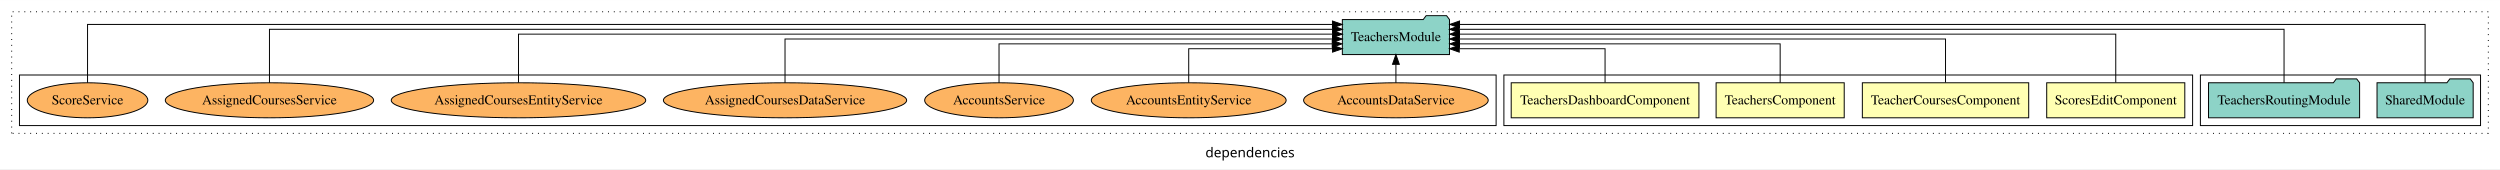
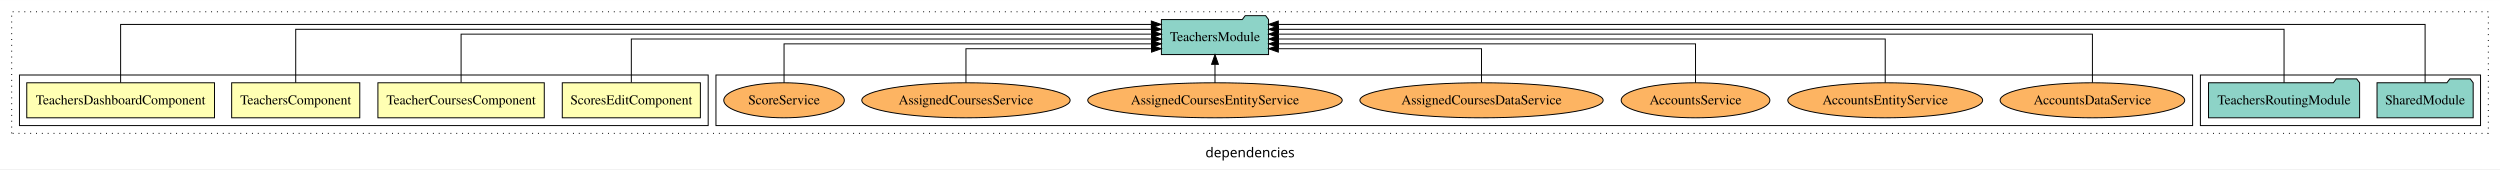
<svg xmlns="http://www.w3.org/2000/svg" width="2570pt" height="174pt" viewBox="0.00 0.00 2570.00 173.80">
  <g id="graph0" class="graph" transform="scale(1 1) rotate(0) translate(4 169.8)">
    <polygon fill="white" stroke="transparent" points="-4,4 -4,-169.8 2566,-169.8 2566,4 -4,4" />
    <text text-anchor="middle" x="1281" y="-8.2" font-family="sans-serif" font-size="14.00">dependencies</text>
    <g id="clust1" class="cluster">
      <polygon fill="none" stroke="black" stroke-dasharray="1,5" points="8,-32.8 8,-157.8 2554,-157.8 2554,-32.8 8,-32.8" />
    </g>
    <g id="clust7" class="cluster">
      <polygon fill="none" stroke="black" points="2258,-40.8 2258,-92.8 2546,-92.8 2546,-40.8 2258,-40.8" />
    </g>
+     <g id="clust10" class="cluster">
+       <polygon fill="none" stroke="black" points="732,-40.8 732,-92.8 2250,-92.8 2250,-40.8 732,-40.8" />
+     </g>
    <g id="clust2" class="cluster">
-       <polygon fill="none" stroke="black" points="1542,-40.8 1542,-92.8 2250,-92.8 2250,-40.8 1542,-40.8" />
-     </g>
-     <g id="clust10" class="cluster">
-       <polygon fill="none" stroke="black" points="16,-40.8 16,-92.8 1534,-92.8 1534,-40.8 16,-40.8" />
+       <polygon fill="none" stroke="black" points="16,-40.8 16,-92.8 724,-92.8 724,-40.8 16,-40.8" />
    </g>
    <g id="node1" class="node">
-       <polygon fill="#ffffb3" stroke="black" points="2241.98,-84.8 2100.02,-84.8 2100.02,-48.8 2241.98,-48.8 2241.98,-84.8" />
-       <text text-anchor="middle" x="2171" y="-62.6" font-family="Times,serif" font-size="14.00">ScoresEditComponent</text>
+       <polygon fill="#ffffb3" stroke="black" points="715.98,-84.8 574.02,-84.8 574.02,-48.8 715.98,-48.8 715.98,-84.8" />
+       <text text-anchor="middle" x="645" y="-62.6" font-family="Times,serif" font-size="14.00">ScoresEditComponent</text>
    </g>
    <g id="node5" class="node">
-       <polygon fill="#8dd3c7" stroke="black" points="1486.07,-149.8 1483.07,-153.8 1462.07,-153.8 1459.07,-149.8 1375.93,-149.8 1375.93,-113.8 1486.07,-113.8 1486.07,-149.8" />
-       <text text-anchor="middle" x="1431" y="-127.6" font-family="Times,serif" font-size="14.00">TeachersModule</text>
+       <polygon fill="#8dd3c7" stroke="black" points="1300.07,-149.8 1297.07,-153.8 1276.07,-153.8 1273.07,-149.8 1189.93,-149.8 1189.93,-113.8 1300.07,-113.8 1300.07,-149.8" />
+       <text text-anchor="middle" x="1245" y="-127.6" font-family="Times,serif" font-size="14.00">TeachersModule</text>
    </g>
    <g id="edge1" class="edge">
-       <path fill="none" stroke="black" d="M2171,-85.02C2171,-105.17 2171,-134.8 2171,-134.8 2171,-134.8 1496.32,-134.8 1496.32,-134.8" />
-       <polygon fill="black" stroke="black" points="1496.32,-131.3 1486.32,-134.8 1496.32,-138.3 1496.32,-131.3" />
+       <path fill="none" stroke="black" d="M645,-85.02C645,-103.63 645,-129.8 645,-129.8 645,-129.8 1179.9,-129.8 1179.9,-129.8" />
+       <polygon fill="black" stroke="black" points="1179.9,-133.3 1189.9,-129.8 1179.9,-126.3 1179.9,-133.3" />
    </g>
    <g id="node2" class="node">
-       <polygon fill="#ffffb3" stroke="black" points="2081.51,-84.8 1910.49,-84.8 1910.49,-48.8 2081.51,-48.8 2081.51,-84.8" />
-       <text text-anchor="middle" x="1996" y="-62.6" font-family="Times,serif" font-size="14.00">TeacherCoursesComponent</text>
+       <polygon fill="#ffffb3" stroke="black" points="555.51,-84.8 384.49,-84.8 384.49,-48.8 555.51,-48.8 555.51,-84.8" />
+       <text text-anchor="middle" x="470" y="-62.6" font-family="Times,serif" font-size="14.00">TeacherCoursesComponent</text>
    </g>
    <g id="edge2" class="edge">
-       <path fill="none" stroke="black" d="M1996,-85.02C1996,-103.63 1996,-129.8 1996,-129.8 1996,-129.8 1496.2,-129.8 1496.2,-129.8" />
-       <polygon fill="black" stroke="black" points="1496.2,-126.3 1486.2,-129.8 1496.2,-133.3 1496.2,-126.3" />
+       <path fill="none" stroke="black" d="M470,-85.02C470,-105.17 470,-134.8 470,-134.8 470,-134.8 1179.89,-134.8 1179.89,-134.8" />
+       <polygon fill="black" stroke="black" points="1179.89,-138.3 1189.89,-134.8 1179.89,-131.3 1179.89,-138.3" />
    </g>
    <g id="node3" class="node">
-       <polygon fill="#ffffb3" stroke="black" points="1891.85,-84.8 1760.15,-84.8 1760.15,-48.8 1891.85,-48.8 1891.85,-84.8" />
-       <text text-anchor="middle" x="1826" y="-62.6" font-family="Times,serif" font-size="14.00">TeachersComponent</text>
+       <polygon fill="#ffffb3" stroke="black" points="365.85,-84.8 234.15,-84.8 234.15,-48.8 365.85,-48.8 365.85,-84.8" />
+       <text text-anchor="middle" x="300" y="-62.6" font-family="Times,serif" font-size="14.00">TeachersComponent</text>
    </g>
    <g id="edge3" class="edge">
-       <path fill="none" stroke="black" d="M1826,-84.83C1826,-101.86 1826,-124.8 1826,-124.8 1826,-124.8 1496.34,-124.8 1496.34,-124.8" />
-       <polygon fill="black" stroke="black" points="1496.34,-121.3 1486.34,-124.8 1496.34,-128.3 1496.34,-121.3" />
+       <path fill="none" stroke="black" d="M300,-84.84C300,-106.46 300,-139.8 300,-139.8 300,-139.8 1179.76,-139.8 1179.76,-139.8" />
+       <polygon fill="black" stroke="black" points="1179.76,-143.3 1189.76,-139.8 1179.76,-136.3 1179.76,-143.3" />
    </g>
    <g id="node4" class="node">
-       <polygon fill="#ffffb3" stroke="black" points="1742.49,-84.8 1549.51,-84.8 1549.51,-48.8 1742.49,-48.8 1742.49,-84.8" />
-       <text text-anchor="middle" x="1646" y="-62.6" font-family="Times,serif" font-size="14.00">TeachersDashboardComponent</text>
+       <polygon fill="#ffffb3" stroke="black" points="216.49,-84.8 23.51,-84.8 23.51,-48.8 216.49,-48.8 216.49,-84.8" />
+       <text text-anchor="middle" x="120" y="-62.6" font-family="Times,serif" font-size="14.00">TeachersDashboardComponent</text>
    </g>
    <g id="edge4" class="edge">
-       <path fill="none" stroke="black" d="M1646,-85.04C1646,-100.37 1646,-119.8 1646,-119.8 1646,-119.8 1496.09,-119.8 1496.09,-119.8" />
-       <polygon fill="black" stroke="black" points="1496.09,-116.3 1486.09,-119.8 1496.09,-123.3 1496.09,-116.3" />
+       <path fill="none" stroke="black" d="M120,-84.89C120,-107.93 120,-144.8 120,-144.8 120,-144.8 1179.59,-144.8 1179.59,-144.8" />
+       <polygon fill="black" stroke="black" points="1179.59,-148.3 1189.59,-144.8 1179.59,-141.3 1179.59,-148.3" />
    </g>
    <g id="node6" class="node">
      <polygon fill="#8dd3c7" stroke="black" points="2538.42,-84.8 2535.42,-88.8 2514.42,-88.8 2511.42,-84.8 2439.58,-84.8 2439.58,-48.8 2538.42,-48.8 2538.42,-84.8" />
      <text text-anchor="middle" x="2489" y="-62.6" font-family="Times,serif" font-size="14.00">SharedModule</text>
    </g>
    <g id="edge5" class="edge">
-       <path fill="none" stroke="black" d="M2489,-84.89C2489,-107.93 2489,-144.8 2489,-144.8 2489,-144.8 1496.39,-144.8 1496.39,-144.8" />
-       <polygon fill="black" stroke="black" points="1496.39,-141.3 1486.39,-144.8 1496.39,-148.3 1496.39,-141.3" />
+       <path fill="none" stroke="black" d="M2489,-84.89C2489,-107.93 2489,-144.8 2489,-144.8 2489,-144.8 1310.06,-144.8 1310.06,-144.8" />
+       <polygon fill="black" stroke="black" points="1310.06,-141.3 1300.06,-144.8 1310.06,-148.3 1310.06,-141.3" />
    </g>
    <g id="node7" class="node">
      <polygon fill="#8dd3c7" stroke="black" points="2421.68,-84.8 2418.68,-88.8 2397.68,-88.8 2394.68,-84.8 2266.32,-84.8 2266.32,-48.8 2421.68,-48.8 2421.68,-84.8" />
      <text text-anchor="middle" x="2344" y="-62.6" font-family="Times,serif" font-size="14.00">TeachersRoutingModule</text>
    </g>
    <g id="edge6" class="edge">
-       <path fill="none" stroke="black" d="M2344,-84.84C2344,-106.46 2344,-139.8 2344,-139.8 2344,-139.8 1496.06,-139.8 1496.06,-139.8" />
-       <polygon fill="black" stroke="black" points="1496.06,-136.3 1486.06,-139.8 1496.06,-143.3 1496.06,-136.3" />
+       <path fill="none" stroke="black" d="M2344,-84.84C2344,-106.46 2344,-139.8 2344,-139.8 2344,-139.8 1310.25,-139.8 1310.25,-139.8" />
+       <polygon fill="black" stroke="black" points="1310.25,-136.3 1300.25,-139.8 1310.25,-143.3 1310.25,-136.3" />
    </g>
    <g id="node8" class="node">
-       <ellipse fill="#fdb462" stroke="black" cx="1431" cy="-66.8" rx="94.88" ry="18" />
-       <text text-anchor="middle" x="1431" y="-62.6" font-family="Times,serif" font-size="14.00">AccountsDataService</text>
+       <ellipse fill="#fdb462" stroke="black" cx="2147" cy="-66.8" rx="94.88" ry="18" />
+       <text text-anchor="middle" x="2147" y="-62.6" font-family="Times,serif" font-size="14.00">AccountsDataService</text>
    </g>
    <g id="edge7" class="edge">
-       <path fill="none" stroke="black" d="M1431,-84.91C1431,-84.91 1431,-103.79 1431,-103.79" />
-       <polygon fill="black" stroke="black" points="1427.5,-103.79 1431,-113.79 1434.5,-103.79 1427.5,-103.79" />
+       <path fill="none" stroke="black" d="M2147,-85.02C2147,-105.17 2147,-134.8 2147,-134.8 2147,-134.8 1310.07,-134.8 1310.07,-134.8" />
+       <polygon fill="black" stroke="black" points="1310.07,-131.3 1300.07,-134.8 1310.07,-138.3 1310.07,-131.3" />
    </g>
    <g id="node9" class="node">
-       <ellipse fill="#fdb462" stroke="black" cx="1218" cy="-66.8" rx="100.14" ry="18" />
-       <text text-anchor="middle" x="1218" y="-62.6" font-family="Times,serif" font-size="14.00">AccountsEntityService</text>
+       <ellipse fill="#fdb462" stroke="black" cx="1934" cy="-66.8" rx="100.14" ry="18" />
+       <text text-anchor="middle" x="1934" y="-62.6" font-family="Times,serif" font-size="14.00">AccountsEntityService</text>
    </g>
    <g id="edge8" class="edge">
-       <path fill="none" stroke="black" d="M1218,-85.04C1218,-100.37 1218,-119.8 1218,-119.8 1218,-119.8 1365.87,-119.8 1365.87,-119.8" />
-       <polygon fill="black" stroke="black" points="1365.87,-123.3 1375.87,-119.8 1365.87,-116.3 1365.87,-123.3" />
+       <path fill="none" stroke="black" d="M1934,-85.02C1934,-103.63 1934,-129.8 1934,-129.8 1934,-129.8 1310.22,-129.8 1310.22,-129.8" />
+       <polygon fill="black" stroke="black" points="1310.22,-126.3 1300.22,-129.8 1310.22,-133.3 1310.22,-126.3" />
    </g>
    <g id="node10" class="node">
-       <ellipse fill="#fdb462" stroke="black" cx="1023" cy="-66.8" rx="76.42" ry="18" />
-       <text text-anchor="middle" x="1023" y="-62.6" font-family="Times,serif" font-size="14.00">AccountsService</text>
+       <ellipse fill="#fdb462" stroke="black" cx="1739" cy="-66.8" rx="76.42" ry="18" />
+       <text text-anchor="middle" x="1739" y="-62.6" font-family="Times,serif" font-size="14.00">AccountsService</text>
    </g>
    <g id="edge9" class="edge">
-       <path fill="none" stroke="black" d="M1023,-84.83C1023,-101.86 1023,-124.8 1023,-124.8 1023,-124.8 1365.55,-124.8 1365.55,-124.8" />
-       <polygon fill="black" stroke="black" points="1365.55,-128.3 1375.55,-124.8 1365.55,-121.3 1365.55,-128.3" />
+       <path fill="none" stroke="black" d="M1739,-84.83C1739,-101.86 1739,-124.8 1739,-124.8 1739,-124.8 1310.23,-124.8 1310.23,-124.8" />
+       <polygon fill="black" stroke="black" points="1310.23,-121.3 1300.23,-124.8 1310.23,-128.3 1310.23,-121.3" />
    </g>
    <g id="node11" class="node">
-       <ellipse fill="#fdb462" stroke="black" cx="803" cy="-66.8" rx="125.04" ry="18" />
-       <text text-anchor="middle" x="803" y="-62.6" font-family="Times,serif" font-size="14.00">AssignedCoursesDataService</text>
+       <ellipse fill="#fdb462" stroke="black" cx="1519" cy="-66.8" rx="125.04" ry="18" />
+       <text text-anchor="middle" x="1519" y="-62.6" font-family="Times,serif" font-size="14.00">AssignedCoursesDataService</text>
    </g>
    <g id="edge10" class="edge">
-       <path fill="none" stroke="black" d="M803,-85.02C803,-103.63 803,-129.8 803,-129.8 803,-129.8 1365.82,-129.8 1365.82,-129.8" />
-       <polygon fill="black" stroke="black" points="1365.82,-133.3 1375.82,-129.8 1365.82,-126.3 1365.82,-133.3" />
+       <path fill="none" stroke="black" d="M1519,-85.04C1519,-100.37 1519,-119.8 1519,-119.8 1519,-119.8 1310.12,-119.8 1310.12,-119.8" />
+       <polygon fill="black" stroke="black" points="1310.12,-116.3 1300.12,-119.8 1310.12,-123.3 1310.12,-116.3" />
    </g>
    <g id="node12" class="node">
-       <ellipse fill="#fdb462" stroke="black" cx="529" cy="-66.8" rx="130.8" ry="18" />
-       <text text-anchor="middle" x="529" y="-62.6" font-family="Times,serif" font-size="14.00">AssignedCoursesEntityService</text>
+       <ellipse fill="#fdb462" stroke="black" cx="1245" cy="-66.8" rx="130.8" ry="18" />
+       <text text-anchor="middle" x="1245" y="-62.6" font-family="Times,serif" font-size="14.00">AssignedCoursesEntityService</text>
    </g>
    <g id="edge11" class="edge">
-       <path fill="none" stroke="black" d="M529,-85.02C529,-105.17 529,-134.8 529,-134.8 529,-134.8 1365.93,-134.8 1365.93,-134.8" />
-       <polygon fill="black" stroke="black" points="1365.93,-138.3 1375.93,-134.8 1365.93,-131.3 1365.93,-138.3" />
+       <path fill="none" stroke="black" d="M1245,-84.91C1245,-84.91 1245,-103.79 1245,-103.79" />
+       <polygon fill="black" stroke="black" points="1241.5,-103.79 1245,-113.79 1248.5,-103.79 1241.5,-103.79" />
    </g>
    <g id="node13" class="node">
-       <ellipse fill="#fdb462" stroke="black" cx="273" cy="-66.8" rx="107.08" ry="18" />
-       <text text-anchor="middle" x="273" y="-62.6" font-family="Times,serif" font-size="14.00">AssignedCoursesService</text>
+       <ellipse fill="#fdb462" stroke="black" cx="989" cy="-66.8" rx="107.08" ry="18" />
+       <text text-anchor="middle" x="989" y="-62.6" font-family="Times,serif" font-size="14.00">AssignedCoursesService</text>
    </g>
    <g id="edge12" class="edge">
-       <path fill="none" stroke="black" d="M273,-84.84C273,-106.46 273,-139.8 273,-139.8 273,-139.8 1365.93,-139.8 1365.93,-139.8" />
-       <polygon fill="black" stroke="black" points="1365.93,-143.3 1375.93,-139.8 1365.93,-136.3 1365.93,-143.3" />
+       <path fill="none" stroke="black" d="M989,-85.04C989,-100.37 989,-119.8 989,-119.8 989,-119.8 1179.77,-119.8 1179.77,-119.8" />
+       <polygon fill="black" stroke="black" points="1179.77,-123.3 1189.77,-119.8 1179.77,-116.3 1179.77,-123.3" />
    </g>
    <g id="node14" class="node">
-       <ellipse fill="#fdb462" stroke="black" cx="86" cy="-66.8" rx="61.95" ry="18" />
-       <text text-anchor="middle" x="86" y="-62.6" font-family="Times,serif" font-size="14.00">ScoreService</text>
+       <ellipse fill="#fdb462" stroke="black" cx="802" cy="-66.8" rx="61.95" ry="18" />
+       <text text-anchor="middle" x="802" y="-62.6" font-family="Times,serif" font-size="14.00">ScoreService</text>
    </g>
    <g id="edge13" class="edge">
-       <path fill="none" stroke="black" d="M86,-84.89C86,-107.93 86,-144.8 86,-144.8 86,-144.8 1365.77,-144.8 1365.77,-144.8" />
-       <polygon fill="black" stroke="black" points="1365.77,-148.3 1375.77,-144.8 1365.77,-141.3 1365.77,-148.3" />
+       <path fill="none" stroke="black" d="M802,-84.83C802,-101.86 802,-124.8 802,-124.8 802,-124.8 1179.79,-124.8 1179.79,-124.8" />
+       <polygon fill="black" stroke="black" points="1179.79,-128.3 1189.79,-124.8 1179.79,-121.3 1179.79,-128.3" />
    </g>
  </g>
</svg>
